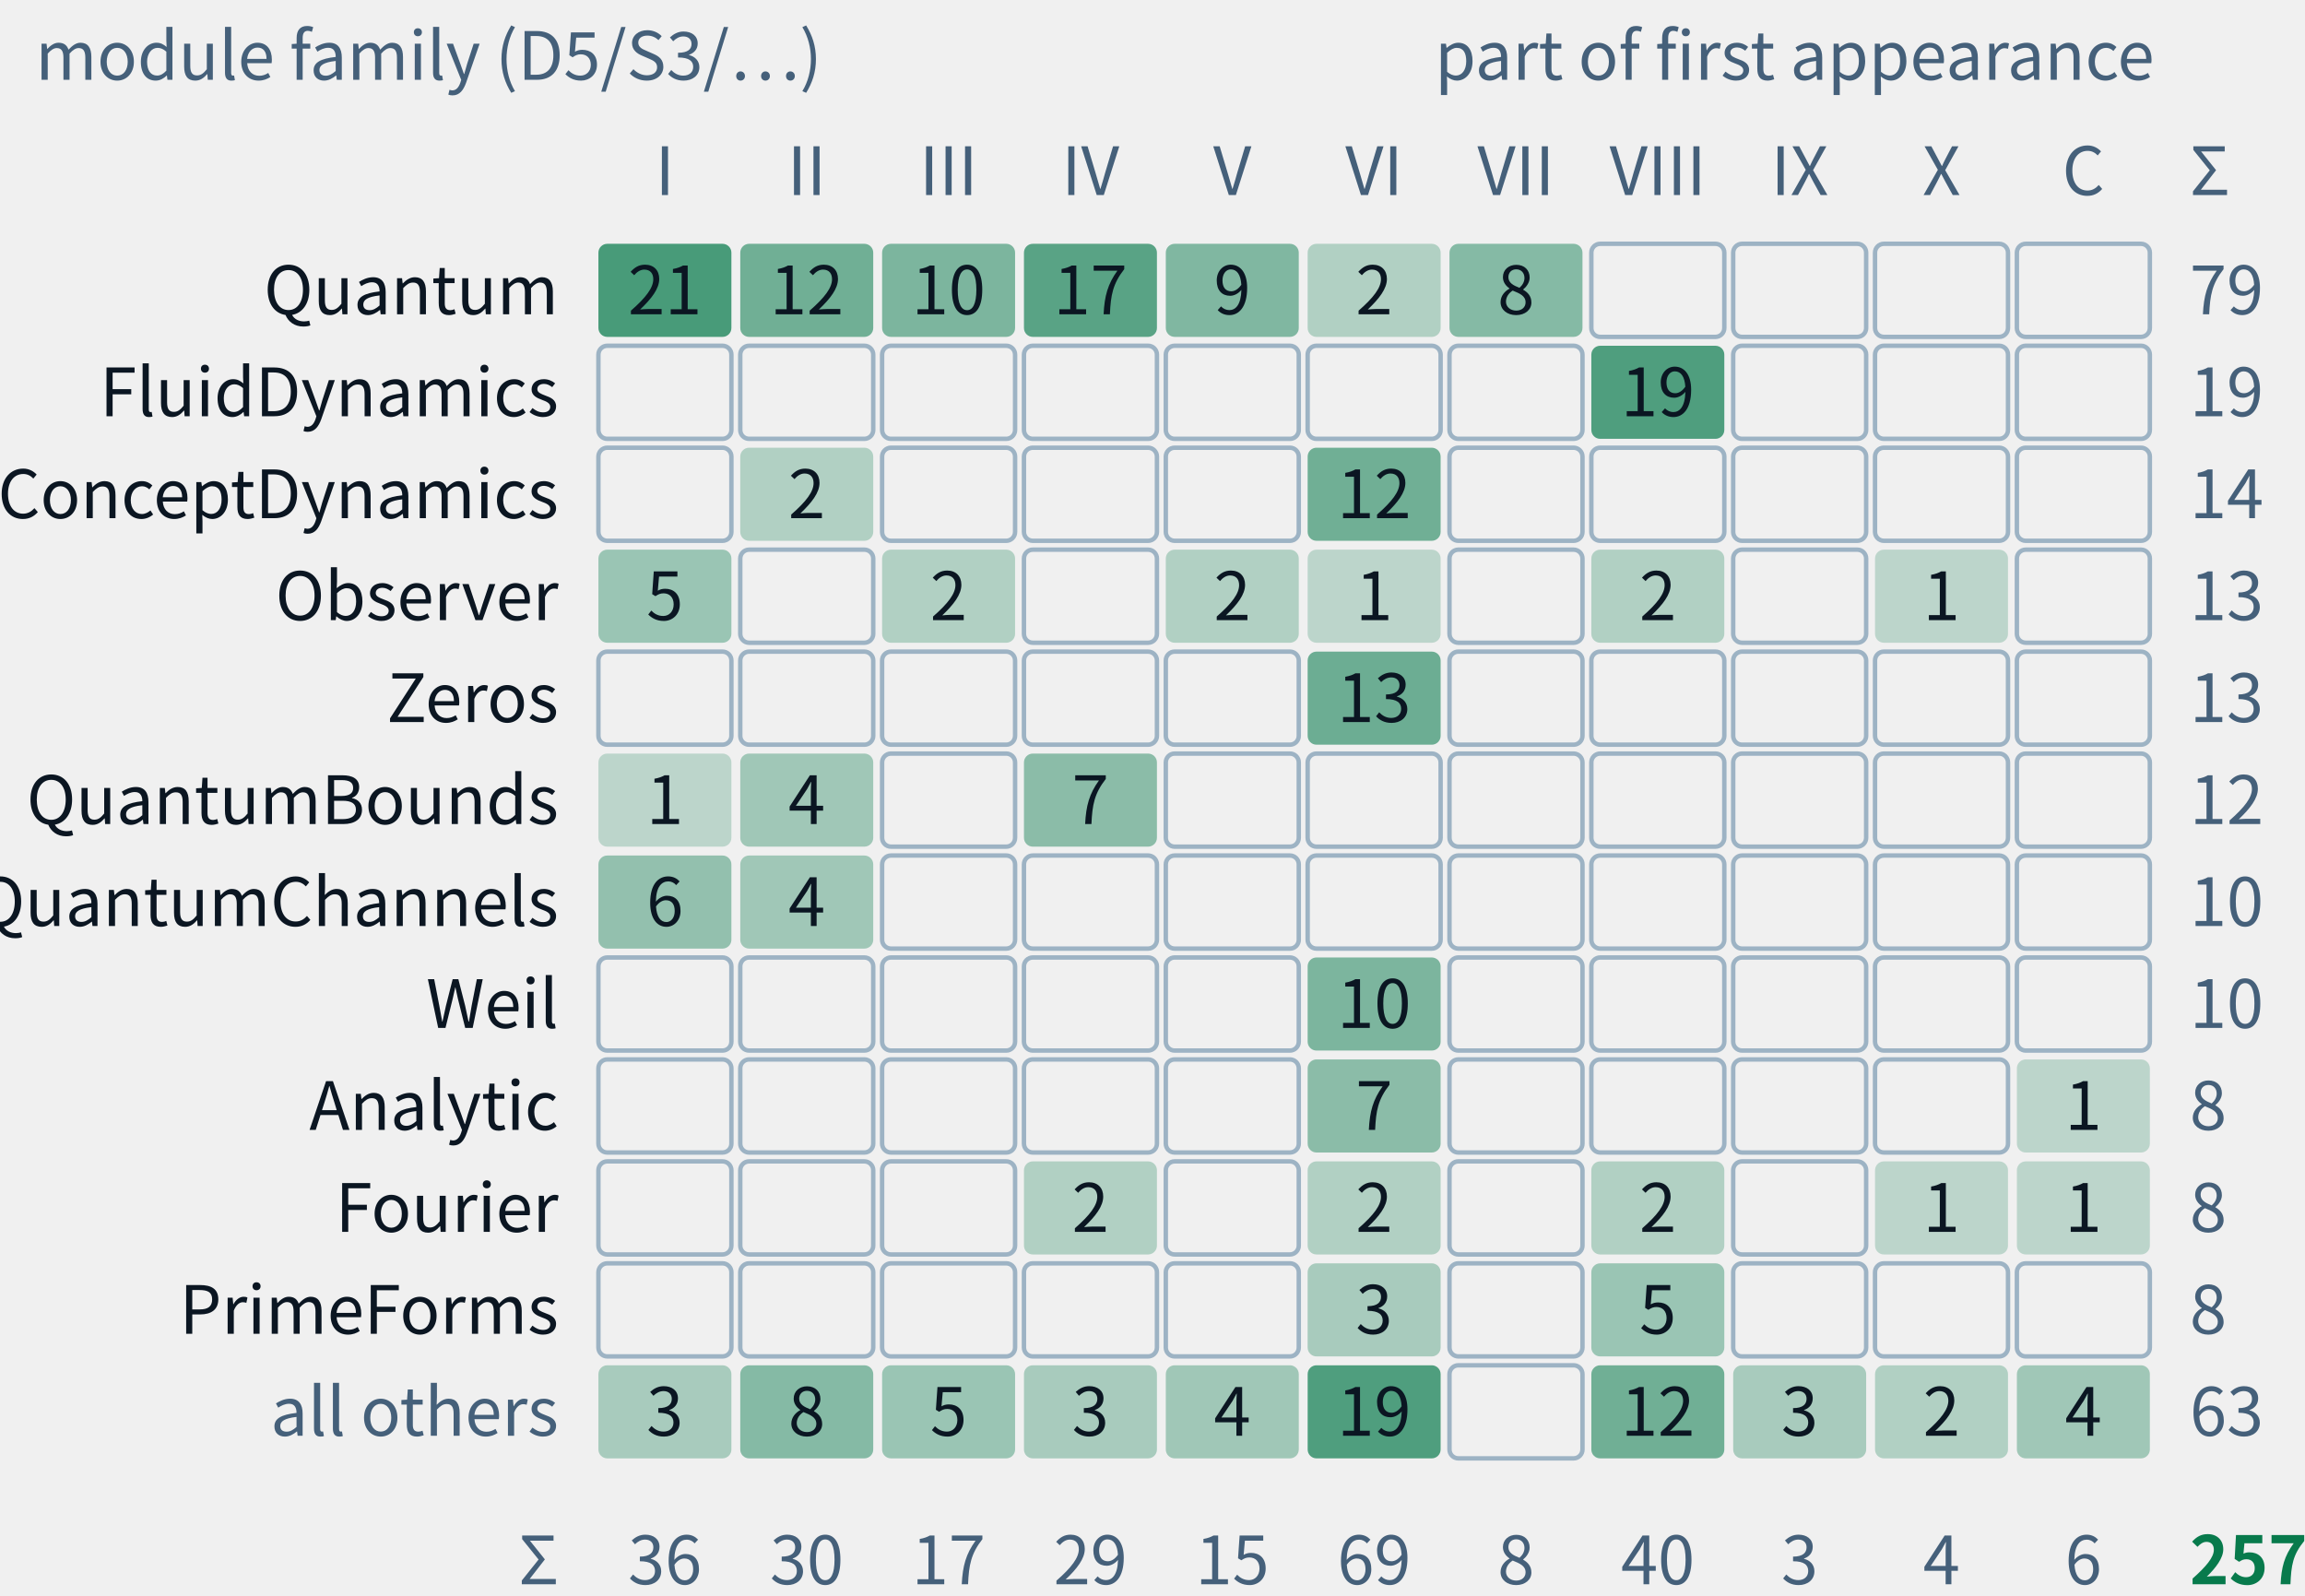
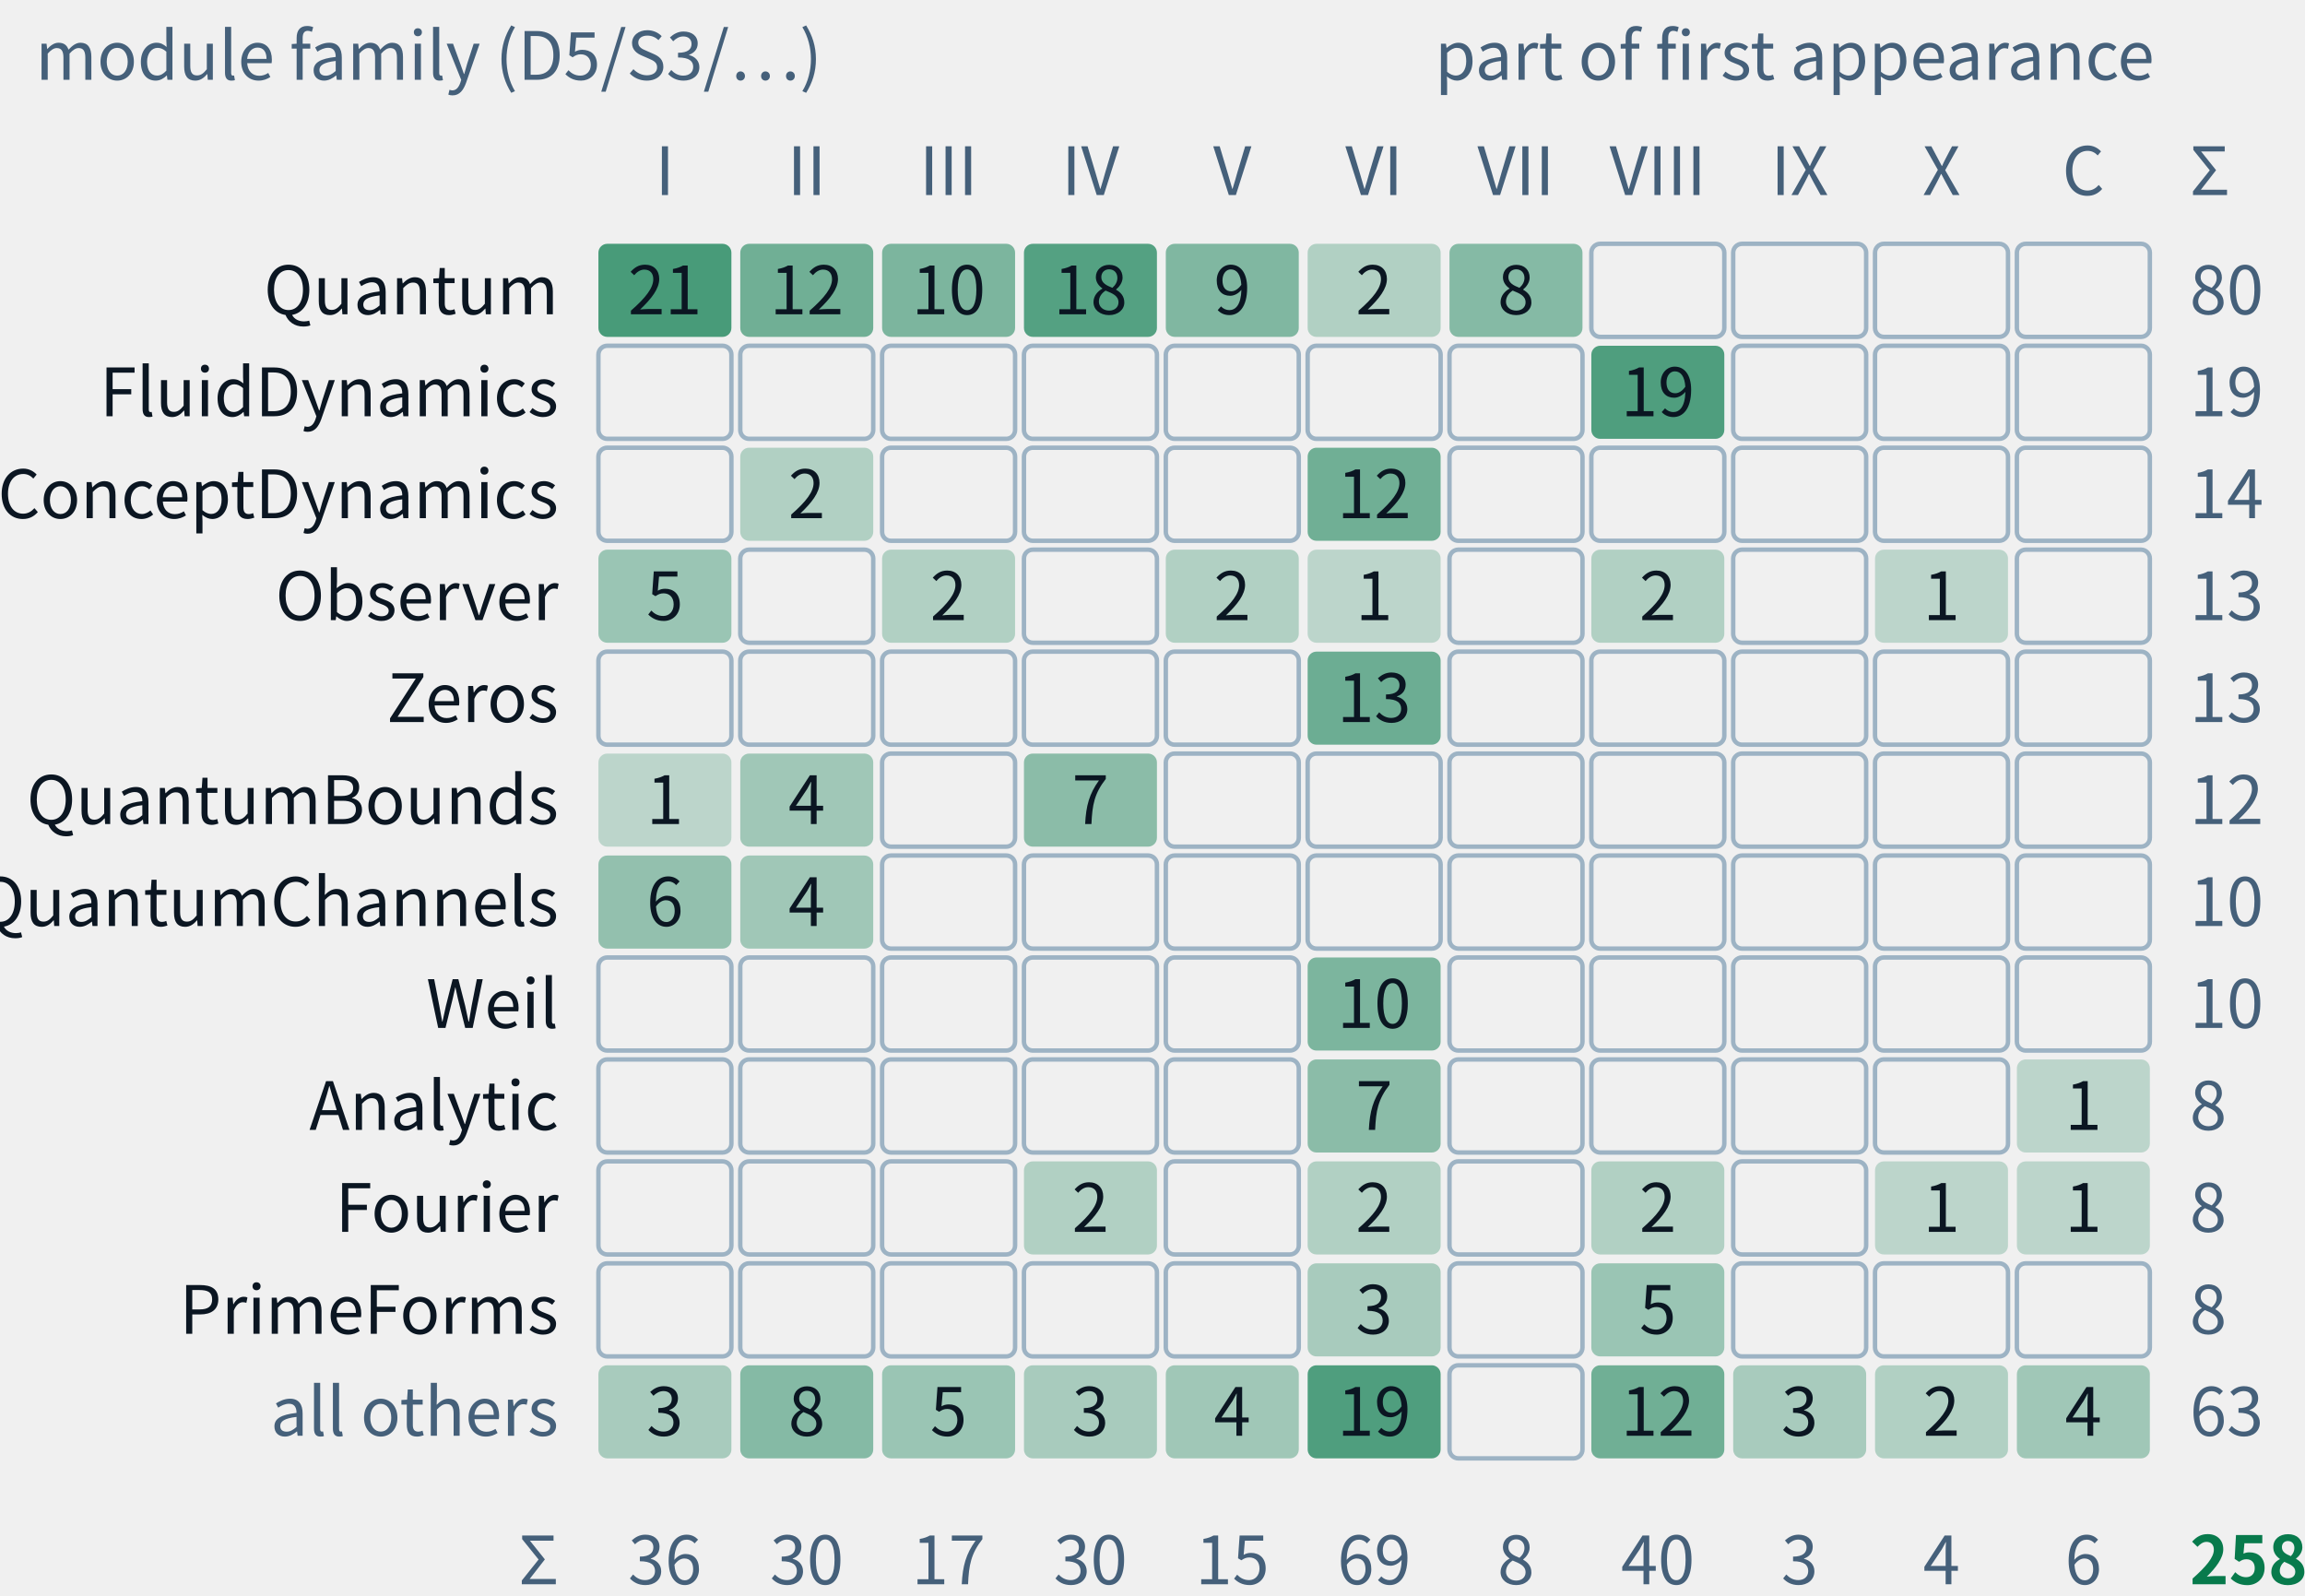
- <svg xmlns="http://www.w3.org/2000/svg" class="tr-fig" data-tr-fig="appc-modules-by-part" data-lang="en" viewBox="0 0 520 360" width="520" height="360" font-family="'Noto Sans SC', 'Noto Sans CJK SC', 'Source Sans 3', 'PingFang SC', 'Microsoft YaHei', system-ui, sans-serif" role="img" aria-label="A grid of counts: the rows are module families of trureturing, from top to bottom Quantum, FluidDynamics, ConceptDynamics, Observer, Zeros, QuantumBounds, QuantumChannels, Weil, Analytic, Fourier, PrimeForms and all others; the columns are Parts I to X and the coda with the appendices. Each cell gives how many theorems of that family first appear in that part, the darker the more, blank for none. The Quantum family is the largest, 79 theorems, spread over Parts I to VII; all 19 of FluidDynamics are in Part VIII; Zeros and Weil appear only in Part VI. They add up to 257, the C.1 index of appendix C.">
+ <svg xmlns="http://www.w3.org/2000/svg" class="tr-fig" data-tr-fig="appc-modules-by-part" data-lang="en" viewBox="0 0 520 360" width="520" height="360" font-family="'Noto Sans SC', 'Noto Sans CJK SC', 'Source Sans 3', 'PingFang SC', 'Microsoft YaHei', system-ui, sans-serif" role="img" aria-label="A grid of counts: the rows are module families of trureturing, from top to bottom Quantum, FluidDynamics, ConceptDynamics, Observer, Zeros, QuantumBounds, QuantumChannels, Weil, Analytic, Fourier, PrimeForms and all others; the columns are Parts I to X and the coda with the appendices. Each cell gives how many theorems of that family first appear in that part, the darker the more, blank for none. The Quantum family is the largest, 80 theorems, spread over Parts I to VII; all 19 of FluidDynamics are in Part VIII; Zeros and Weil appear only in Part VI. They add up to 258, the C.1 index of appendix C.">
  <style>.ts-ink{stroke:#0b1622}.tf-ink{fill:#0b1622}.ts-dim{stroke:#45607a}.tf-dim{fill:#45607a}.ts-faint{stroke:#9db3c4}.tf-faint{fill:#9db3c4}.ts-edge{stroke:#b9d0dd}.tf-edge{fill:#b9d0dd}.ts-hot{stroke:#5f9bb5}.tf-hot{fill:#5f9bb5}.ts-bg{stroke:#ffffff}.tf-bg{fill:#ffffff}.ts-panel{stroke:#eef5f9}.tf-panel{fill:#eef5f9}.ts-sheet{stroke:#f7fbfd}.tf-sheet{fill:#f7fbfd}.ts-cyan{stroke:#007c8a}.tf-cyan{fill:#007c8a}.ts-magenta{stroke:#b0128f}.tf-magenta{fill:#b0128f}.ts-amber{stroke:#946200}.tf-amber{fill:#946200}.ts-violet{stroke:#5a45c8}.tf-violet{fill:#5a45c8}.ts-ok{stroke:#087a4c}.tf-ok{fill:#087a4c}.ts-warn{stroke:#c21f3a}.tf-warn{fill:#c21f3a}.ts-blue{stroke:#1d5fd0}.tf-blue{fill:#1d5fd0}.ts-orange{stroke:#b85410}.tf-orange{fill:#b85410}.ts-sigma{stroke:#28405a}.tf-sigma{fill:#28405a}@media (prefers-color-scheme:dark){.ts-ink{stroke:#d4efff}.tf-ink{fill:#d4efff}.ts-dim{stroke:#6f8ea5}.tf-dim{fill:#6f8ea5}.ts-faint{stroke:#34506a}.tf-faint{fill:#34506a}.ts-edge{stroke:#143049}.tf-edge{fill:#143049}.ts-hot{stroke:#1f5d7c}.tf-hot{fill:#1f5d7c}.ts-bg{stroke:#03060c}.tf-bg{fill:#03060c}.ts-panel{stroke:#07101b}.tf-panel{fill:#07101b}.ts-sheet{stroke:#050c16}.tf-sheet{fill:#050c16}.ts-cyan{stroke:#19f0ff}.tf-cyan{fill:#19f0ff}.ts-magenta{stroke:#ff2fd0}.tf-magenta{fill:#ff2fd0}.ts-amber{stroke:#ffc83d}.tf-amber{fill:#ffc83d}.ts-violet{stroke:#9d8cff}.tf-violet{fill:#9d8cff}.ts-ok{stroke:#46ffb2}.tf-ok{fill:#46ffb2}.ts-warn{stroke:#ff5064}.tf-warn{fill:#ff5064}.ts-blue{stroke:#2a7bff}.tf-blue{fill:#2a7bff}.ts-orange{stroke:#ff8a3c}.tf-orange{fill:#ff8a3c}.ts-sigma{stroke:#cfe3ff}.tf-sigma{fill:#cfe3ff}}</style>
  <text class="tf-dim" x="8" y="18" font-size="15">module family (D5/S3/…)</text>
  <text class="tf-dim" x="486" y="18" font-size="15" text-anchor="end">part of first appearance</text>
  <text class="tf-dim" x="150" y="44" font-size="15" text-anchor="middle">I</text>
  <text class="tf-dim" x="182" y="44" font-size="15" text-anchor="middle">II</text>
  <text class="tf-dim" x="214" y="44" font-size="15" text-anchor="middle">III</text>
  <text class="tf-dim" x="246" y="44" font-size="15" text-anchor="middle">IV</text>
  <text class="tf-dim" x="278" y="44" font-size="15" text-anchor="middle">V</text>
  <text class="tf-dim" x="310" y="44" font-size="15" text-anchor="middle">VI</text>
  <text class="tf-dim" x="342" y="44" font-size="15" text-anchor="middle">VII</text>
  <text class="tf-dim" x="374" y="44" font-size="15" text-anchor="middle">VIII</text>
  <text class="tf-dim" x="406" y="44" font-size="15" text-anchor="middle">IX</text>
  <text class="tf-dim" x="438" y="44" font-size="15" text-anchor="middle">X</text>
  <text class="tf-dim" x="470" y="44" font-size="15" text-anchor="middle">C</text>
  <text class="tf-ink" x="126" y="70.9" font-size="15" text-anchor="end">Quantum</text>
  <rect x="135" y="55" width="30" height="21" rx="2" class="tf-ok" fill-opacity="0.72" />
  <text class="tf-ink" x="150" y="70.9" font-size="15" text-anchor="middle">21</text>
  <rect x="167" y="55" width="30" height="21" rx="2" class="tf-ok" fill-opacity="0.55" />
  <text class="tf-ink" x="182" y="70.9" font-size="15" text-anchor="middle">12</text>
  <rect x="199" y="55" width="30" height="21" rx="2" class="tf-ok" fill-opacity="0.5" />
  <text class="tf-ink" x="214" y="70.9" font-size="15" text-anchor="middle">10</text>
-   <rect x="231" y="55" width="30" height="21" rx="2" class="tf-ok" fill-opacity="0.65" />
-   <text class="tf-ink" x="246" y="70.9" font-size="15" text-anchor="middle">17</text>
+   <rect x="231" y="55" width="30" height="21" rx="2" class="tf-ok" fill-opacity="0.67" />
+   <text class="tf-ink" x="246" y="70.9" font-size="15" text-anchor="middle">18</text>
  <rect x="263" y="55" width="30" height="21" rx="2" class="tf-ok" fill-opacity="0.48" />
  <text class="tf-ink" x="278" y="70.9" font-size="15" text-anchor="middle">9</text>
  <rect x="295" y="55" width="30" height="21" rx="2" class="tf-ok" fill-opacity="0.27" />
  <text class="tf-ink" x="310" y="70.9" font-size="15" text-anchor="middle">2</text>
  <rect x="327" y="55" width="30" height="21" rx="2" class="tf-ok" fill-opacity="0.46" />
  <text class="tf-ink" x="342" y="70.9" font-size="15" text-anchor="middle">8</text>
  <rect x="359" y="55" width="30" height="21" rx="2" class="ts-faint" stroke-width="1" fill="none" />
  <rect x="391" y="55" width="30" height="21" rx="2" class="ts-faint" stroke-width="1" fill="none" />
  <rect x="423" y="55" width="30" height="21" rx="2" class="ts-faint" stroke-width="1" fill="none" />
  <rect x="455" y="55" width="30" height="21" rx="2" class="ts-faint" stroke-width="1" fill="none" />
-   <text class="tf-dim" x="494" y="70.9" font-size="15">79</text>
+   <text class="tf-dim" x="494" y="70.9" font-size="15">80</text>
  <text class="tf-ink" x="126" y="93.9" font-size="15" text-anchor="end">FluidDynamics</text>
  <rect x="135" y="78" width="30" height="21" rx="2" class="ts-faint" stroke-width="1" fill="none" />
  <rect x="167" y="78" width="30" height="21" rx="2" class="ts-faint" stroke-width="1" fill="none" />
  <rect x="199" y="78" width="30" height="21" rx="2" class="ts-faint" stroke-width="1" fill="none" />
  <rect x="231" y="78" width="30" height="21" rx="2" class="ts-faint" stroke-width="1" fill="none" />
  <rect x="263" y="78" width="30" height="21" rx="2" class="ts-faint" stroke-width="1" fill="none" />
  <rect x="295" y="78" width="30" height="21" rx="2" class="ts-faint" stroke-width="1" fill="none" />
  <rect x="327" y="78" width="30" height="21" rx="2" class="ts-faint" stroke-width="1" fill="none" />
  <rect x="359" y="78" width="30" height="21" rx="2" class="tf-ok" fill-opacity="0.69" />
  <text class="tf-ink" x="374" y="93.9" font-size="15" text-anchor="middle">19</text>
  <rect x="391" y="78" width="30" height="21" rx="2" class="ts-faint" stroke-width="1" fill="none" />
  <rect x="423" y="78" width="30" height="21" rx="2" class="ts-faint" stroke-width="1" fill="none" />
  <rect x="455" y="78" width="30" height="21" rx="2" class="ts-faint" stroke-width="1" fill="none" />
  <text class="tf-dim" x="494" y="93.9" font-size="15">19</text>
  <text class="tf-ink" x="126" y="116.9" font-size="15" text-anchor="end">ConceptDynamics</text>
  <rect x="135" y="101" width="30" height="21" rx="2" class="ts-faint" stroke-width="1" fill="none" />
  <rect x="167" y="101" width="30" height="21" rx="2" class="tf-ok" fill-opacity="0.27" />
  <text class="tf-ink" x="182" y="116.9" font-size="15" text-anchor="middle">2</text>
  <rect x="199" y="101" width="30" height="21" rx="2" class="ts-faint" stroke-width="1" fill="none" />
  <rect x="231" y="101" width="30" height="21" rx="2" class="ts-faint" stroke-width="1" fill="none" />
  <rect x="263" y="101" width="30" height="21" rx="2" class="ts-faint" stroke-width="1" fill="none" />
  <rect x="295" y="101" width="30" height="21" rx="2" class="tf-ok" fill-opacity="0.55" />
  <text class="tf-ink" x="310" y="116.9" font-size="15" text-anchor="middle">12</text>
  <rect x="327" y="101" width="30" height="21" rx="2" class="ts-faint" stroke-width="1" fill="none" />
  <rect x="359" y="101" width="30" height="21" rx="2" class="ts-faint" stroke-width="1" fill="none" />
  <rect x="391" y="101" width="30" height="21" rx="2" class="ts-faint" stroke-width="1" fill="none" />
  <rect x="423" y="101" width="30" height="21" rx="2" class="ts-faint" stroke-width="1" fill="none" />
  <rect x="455" y="101" width="30" height="21" rx="2" class="ts-faint" stroke-width="1" fill="none" />
  <text class="tf-dim" x="494" y="116.9" font-size="15">14</text>
  <text class="tf-ink" x="126" y="139.9" font-size="15" text-anchor="end">Observer</text>
  <rect x="135" y="124" width="30" height="21" rx="2" class="tf-ok" fill-opacity="0.37" />
  <text class="tf-ink" x="150" y="139.9" font-size="15" text-anchor="middle">5</text>
  <rect x="167" y="124" width="30" height="21" rx="2" class="ts-faint" stroke-width="1" fill="none" />
  <rect x="199" y="124" width="30" height="21" rx="2" class="tf-ok" fill-opacity="0.27" />
  <text class="tf-ink" x="214" y="139.9" font-size="15" text-anchor="middle">2</text>
  <rect x="231" y="124" width="30" height="21" rx="2" class="ts-faint" stroke-width="1" fill="none" />
  <rect x="263" y="124" width="30" height="21" rx="2" class="tf-ok" fill-opacity="0.27" />
  <text class="tf-ink" x="278" y="139.9" font-size="15" text-anchor="middle">2</text>
  <rect x="295" y="124" width="30" height="21" rx="2" class="tf-ok" fill-opacity="0.22" />
  <text class="tf-ink" x="310" y="139.9" font-size="15" text-anchor="middle">1</text>
  <rect x="327" y="124" width="30" height="21" rx="2" class="ts-faint" stroke-width="1" fill="none" />
  <rect x="359" y="124" width="30" height="21" rx="2" class="tf-ok" fill-opacity="0.27" />
  <text class="tf-ink" x="374" y="139.9" font-size="15" text-anchor="middle">2</text>
  <rect x="391" y="124" width="30" height="21" rx="2" class="ts-faint" stroke-width="1" fill="none" />
  <rect x="423" y="124" width="30" height="21" rx="2" class="tf-ok" fill-opacity="0.22" />
  <text class="tf-ink" x="438" y="139.9" font-size="15" text-anchor="middle">1</text>
  <rect x="455" y="124" width="30" height="21" rx="2" class="ts-faint" stroke-width="1" fill="none" />
  <text class="tf-dim" x="494" y="139.9" font-size="15">13</text>
  <text class="tf-ink" x="126" y="162.9" font-size="15" text-anchor="end">Zeros</text>
  <rect x="135" y="147" width="30" height="21" rx="2" class="ts-faint" stroke-width="1" fill="none" />
  <rect x="167" y="147" width="30" height="21" rx="2" class="ts-faint" stroke-width="1" fill="none" />
  <rect x="199" y="147" width="30" height="21" rx="2" class="ts-faint" stroke-width="1" fill="none" />
  <rect x="231" y="147" width="30" height="21" rx="2" class="ts-faint" stroke-width="1" fill="none" />
  <rect x="263" y="147" width="30" height="21" rx="2" class="ts-faint" stroke-width="1" fill="none" />
  <rect x="295" y="147" width="30" height="21" rx="2" class="tf-ok" fill-opacity="0.57" />
  <text class="tf-ink" x="310" y="162.9" font-size="15" text-anchor="middle">13</text>
  <rect x="327" y="147" width="30" height="21" rx="2" class="ts-faint" stroke-width="1" fill="none" />
  <rect x="359" y="147" width="30" height="21" rx="2" class="ts-faint" stroke-width="1" fill="none" />
  <rect x="391" y="147" width="30" height="21" rx="2" class="ts-faint" stroke-width="1" fill="none" />
  <rect x="423" y="147" width="30" height="21" rx="2" class="ts-faint" stroke-width="1" fill="none" />
  <rect x="455" y="147" width="30" height="21" rx="2" class="ts-faint" stroke-width="1" fill="none" />
  <text class="tf-dim" x="494" y="162.9" font-size="15">13</text>
  <text class="tf-ink" x="126" y="185.9" font-size="15" text-anchor="end">QuantumBounds</text>
  <rect x="135" y="170" width="30" height="21" rx="2" class="tf-ok" fill-opacity="0.22" />
  <text class="tf-ink" x="150" y="185.9" font-size="15" text-anchor="middle">1</text>
  <rect x="167" y="170" width="30" height="21" rx="2" class="tf-ok" fill-opacity="0.34" />
  <text class="tf-ink" x="182" y="185.9" font-size="15" text-anchor="middle">4</text>
  <rect x="199" y="170" width="30" height="21" rx="2" class="ts-faint" stroke-width="1" fill="none" />
  <rect x="231" y="170" width="30" height="21" rx="2" class="tf-ok" fill-opacity="0.43" />
  <text class="tf-ink" x="246" y="185.9" font-size="15" text-anchor="middle">7</text>
  <rect x="263" y="170" width="30" height="21" rx="2" class="ts-faint" stroke-width="1" fill="none" />
  <rect x="295" y="170" width="30" height="21" rx="2" class="ts-faint" stroke-width="1" fill="none" />
  <rect x="327" y="170" width="30" height="21" rx="2" class="ts-faint" stroke-width="1" fill="none" />
  <rect x="359" y="170" width="30" height="21" rx="2" class="ts-faint" stroke-width="1" fill="none" />
  <rect x="391" y="170" width="30" height="21" rx="2" class="ts-faint" stroke-width="1" fill="none" />
  <rect x="423" y="170" width="30" height="21" rx="2" class="ts-faint" stroke-width="1" fill="none" />
  <rect x="455" y="170" width="30" height="21" rx="2" class="ts-faint" stroke-width="1" fill="none" />
  <text class="tf-dim" x="494" y="185.9" font-size="15">12</text>
  <text class="tf-ink" x="126" y="208.9" font-size="15" text-anchor="end">QuantumChannels</text>
  <rect x="135" y="193" width="30" height="21" rx="2" class="tf-ok" fill-opacity="0.4" />
  <text class="tf-ink" x="150" y="208.9" font-size="15" text-anchor="middle">6</text>
  <rect x="167" y="193" width="30" height="21" rx="2" class="tf-ok" fill-opacity="0.34" />
  <text class="tf-ink" x="182" y="208.9" font-size="15" text-anchor="middle">4</text>
  <rect x="199" y="193" width="30" height="21" rx="2" class="ts-faint" stroke-width="1" fill="none" />
  <rect x="231" y="193" width="30" height="21" rx="2" class="ts-faint" stroke-width="1" fill="none" />
  <rect x="263" y="193" width="30" height="21" rx="2" class="ts-faint" stroke-width="1" fill="none" />
  <rect x="295" y="193" width="30" height="21" rx="2" class="ts-faint" stroke-width="1" fill="none" />
  <rect x="327" y="193" width="30" height="21" rx="2" class="ts-faint" stroke-width="1" fill="none" />
  <rect x="359" y="193" width="30" height="21" rx="2" class="ts-faint" stroke-width="1" fill="none" />
  <rect x="391" y="193" width="30" height="21" rx="2" class="ts-faint" stroke-width="1" fill="none" />
  <rect x="423" y="193" width="30" height="21" rx="2" class="ts-faint" stroke-width="1" fill="none" />
  <rect x="455" y="193" width="30" height="21" rx="2" class="ts-faint" stroke-width="1" fill="none" />
  <text class="tf-dim" x="494" y="208.9" font-size="15">10</text>
  <text class="tf-ink" x="126" y="231.9" font-size="15" text-anchor="end">Weil</text>
  <rect x="135" y="216" width="30" height="21" rx="2" class="ts-faint" stroke-width="1" fill="none" />
  <rect x="167" y="216" width="30" height="21" rx="2" class="ts-faint" stroke-width="1" fill="none" />
  <rect x="199" y="216" width="30" height="21" rx="2" class="ts-faint" stroke-width="1" fill="none" />
  <rect x="231" y="216" width="30" height="21" rx="2" class="ts-faint" stroke-width="1" fill="none" />
  <rect x="263" y="216" width="30" height="21" rx="2" class="ts-faint" stroke-width="1" fill="none" />
  <rect x="295" y="216" width="30" height="21" rx="2" class="tf-ok" fill-opacity="0.5" />
  <text class="tf-ink" x="310" y="231.9" font-size="15" text-anchor="middle">10</text>
  <rect x="327" y="216" width="30" height="21" rx="2" class="ts-faint" stroke-width="1" fill="none" />
  <rect x="359" y="216" width="30" height="21" rx="2" class="ts-faint" stroke-width="1" fill="none" />
  <rect x="391" y="216" width="30" height="21" rx="2" class="ts-faint" stroke-width="1" fill="none" />
  <rect x="423" y="216" width="30" height="21" rx="2" class="ts-faint" stroke-width="1" fill="none" />
  <rect x="455" y="216" width="30" height="21" rx="2" class="ts-faint" stroke-width="1" fill="none" />
  <text class="tf-dim" x="494" y="231.9" font-size="15">10</text>
  <text class="tf-ink" x="126" y="254.9" font-size="15" text-anchor="end">Analytic</text>
  <rect x="135" y="239" width="30" height="21" rx="2" class="ts-faint" stroke-width="1" fill="none" />
  <rect x="167" y="239" width="30" height="21" rx="2" class="ts-faint" stroke-width="1" fill="none" />
  <rect x="199" y="239" width="30" height="21" rx="2" class="ts-faint" stroke-width="1" fill="none" />
  <rect x="231" y="239" width="30" height="21" rx="2" class="ts-faint" stroke-width="1" fill="none" />
  <rect x="263" y="239" width="30" height="21" rx="2" class="ts-faint" stroke-width="1" fill="none" />
  <rect x="295" y="239" width="30" height="21" rx="2" class="tf-ok" fill-opacity="0.43" />
  <text class="tf-ink" x="310" y="254.9" font-size="15" text-anchor="middle">7</text>
  <rect x="327" y="239" width="30" height="21" rx="2" class="ts-faint" stroke-width="1" fill="none" />
  <rect x="359" y="239" width="30" height="21" rx="2" class="ts-faint" stroke-width="1" fill="none" />
  <rect x="391" y="239" width="30" height="21" rx="2" class="ts-faint" stroke-width="1" fill="none" />
  <rect x="423" y="239" width="30" height="21" rx="2" class="ts-faint" stroke-width="1" fill="none" />
  <rect x="455" y="239" width="30" height="21" rx="2" class="tf-ok" fill-opacity="0.22" />
  <text class="tf-ink" x="470" y="254.9" font-size="15" text-anchor="middle">1</text>
  <text class="tf-dim" x="494" y="254.9" font-size="15">8</text>
  <text class="tf-ink" x="126" y="277.9" font-size="15" text-anchor="end">Fourier</text>
  <rect x="135" y="262" width="30" height="21" rx="2" class="ts-faint" stroke-width="1" fill="none" />
  <rect x="167" y="262" width="30" height="21" rx="2" class="ts-faint" stroke-width="1" fill="none" />
  <rect x="199" y="262" width="30" height="21" rx="2" class="ts-faint" stroke-width="1" fill="none" />
  <rect x="231" y="262" width="30" height="21" rx="2" class="tf-ok" fill-opacity="0.27" />
  <text class="tf-ink" x="246" y="277.9" font-size="15" text-anchor="middle">2</text>
  <rect x="263" y="262" width="30" height="21" rx="2" class="ts-faint" stroke-width="1" fill="none" />
  <rect x="295" y="262" width="30" height="21" rx="2" class="tf-ok" fill-opacity="0.27" />
  <text class="tf-ink" x="310" y="277.9" font-size="15" text-anchor="middle">2</text>
  <rect x="327" y="262" width="30" height="21" rx="2" class="ts-faint" stroke-width="1" fill="none" />
  <rect x="359" y="262" width="30" height="21" rx="2" class="tf-ok" fill-opacity="0.27" />
  <text class="tf-ink" x="374" y="277.9" font-size="15" text-anchor="middle">2</text>
  <rect x="391" y="262" width="30" height="21" rx="2" class="ts-faint" stroke-width="1" fill="none" />
  <rect x="423" y="262" width="30" height="21" rx="2" class="tf-ok" fill-opacity="0.22" />
  <text class="tf-ink" x="438" y="277.9" font-size="15" text-anchor="middle">1</text>
  <rect x="455" y="262" width="30" height="21" rx="2" class="tf-ok" fill-opacity="0.22" />
  <text class="tf-ink" x="470" y="277.9" font-size="15" text-anchor="middle">1</text>
  <text class="tf-dim" x="494" y="277.9" font-size="15">8</text>
  <text class="tf-ink" x="126" y="300.9" font-size="15" text-anchor="end">PrimeForms</text>
  <rect x="135" y="285" width="30" height="21" rx="2" class="ts-faint" stroke-width="1" fill="none" />
  <rect x="167" y="285" width="30" height="21" rx="2" class="ts-faint" stroke-width="1" fill="none" />
  <rect x="199" y="285" width="30" height="21" rx="2" class="ts-faint" stroke-width="1" fill="none" />
  <rect x="231" y="285" width="30" height="21" rx="2" class="ts-faint" stroke-width="1" fill="none" />
  <rect x="263" y="285" width="30" height="21" rx="2" class="ts-faint" stroke-width="1" fill="none" />
  <rect x="295" y="285" width="30" height="21" rx="2" class="tf-ok" fill-opacity="0.31" />
  <text class="tf-ink" x="310" y="300.9" font-size="15" text-anchor="middle">3</text>
  <rect x="327" y="285" width="30" height="21" rx="2" class="ts-faint" stroke-width="1" fill="none" />
  <rect x="359" y="285" width="30" height="21" rx="2" class="tf-ok" fill-opacity="0.37" />
  <text class="tf-ink" x="374" y="300.9" font-size="15" text-anchor="middle">5</text>
  <rect x="391" y="285" width="30" height="21" rx="2" class="ts-faint" stroke-width="1" fill="none" />
  <rect x="423" y="285" width="30" height="21" rx="2" class="ts-faint" stroke-width="1" fill="none" />
  <rect x="455" y="285" width="30" height="21" rx="2" class="ts-faint" stroke-width="1" fill="none" />
  <text class="tf-dim" x="494" y="300.9" font-size="15">8</text>
  <text class="tf-dim" x="126" y="323.9" font-size="15" text-anchor="end">all others</text>
  <rect x="135" y="308" width="30" height="21" rx="2" class="tf-ok" fill-opacity="0.31" />
  <text class="tf-ink" x="150" y="323.9" font-size="15" text-anchor="middle">3</text>
  <rect x="167" y="308" width="30" height="21" rx="2" class="tf-ok" fill-opacity="0.46" />
  <text class="tf-ink" x="182" y="323.9" font-size="15" text-anchor="middle">8</text>
  <rect x="199" y="308" width="30" height="21" rx="2" class="tf-ok" fill-opacity="0.37" />
  <text class="tf-ink" x="214" y="323.9" font-size="15" text-anchor="middle">5</text>
  <rect x="231" y="308" width="30" height="21" rx="2" class="tf-ok" fill-opacity="0.31" />
  <text class="tf-ink" x="246" y="323.9" font-size="15" text-anchor="middle">3</text>
  <rect x="263" y="308" width="30" height="21" rx="2" class="tf-ok" fill-opacity="0.34" />
  <text class="tf-ink" x="278" y="323.9" font-size="15" text-anchor="middle">4</text>
  <rect x="295" y="308" width="30" height="21" rx="2" class="tf-ok" fill-opacity="0.69" />
  <text class="tf-ink" x="310" y="323.9" font-size="15" text-anchor="middle">19</text>
  <rect x="327" y="308" width="30" height="21" rx="2" class="ts-faint" stroke-width="1" fill="none" />
  <rect x="359" y="308" width="30" height="21" rx="2" class="tf-ok" fill-opacity="0.55" />
  <text class="tf-ink" x="374" y="323.9" font-size="15" text-anchor="middle">12</text>
  <rect x="391" y="308" width="30" height="21" rx="2" class="tf-ok" fill-opacity="0.31" />
  <text class="tf-ink" x="406" y="323.9" font-size="15" text-anchor="middle">3</text>
  <rect x="423" y="308" width="30" height="21" rx="2" class="tf-ok" fill-opacity="0.27" />
  <text class="tf-ink" x="438" y="323.9" font-size="15" text-anchor="middle">2</text>
  <rect x="455" y="308" width="30" height="21" rx="2" class="tf-ok" fill-opacity="0.34" />
  <text class="tf-ink" x="470" y="323.9" font-size="15" text-anchor="middle">4</text>
  <text class="tf-dim" x="494" y="323.9" font-size="15">63</text>
  <text class="tf-dim" x="494" y="44" font-size="15">Σ</text>
  <text class="tf-dim" x="126" y="357.4" font-size="15" text-anchor="end">Σ</text>
  <text class="tf-dim" x="150" y="357.4" font-size="15" text-anchor="middle">36</text>
  <text class="tf-dim" x="182" y="357.4" font-size="15" text-anchor="middle">30</text>
  <text class="tf-dim" x="214" y="357.4" font-size="15" text-anchor="middle">17</text>
-   <text class="tf-dim" x="246" y="357.4" font-size="15" text-anchor="middle">29</text>
+   <text class="tf-dim" x="246" y="357.4" font-size="15" text-anchor="middle">30</text>
  <text class="tf-dim" x="278" y="357.4" font-size="15" text-anchor="middle">15</text>
  <text class="tf-dim" x="310" y="357.4" font-size="15" text-anchor="middle">69</text>
  <text class="tf-dim" x="342" y="357.4" font-size="15" text-anchor="middle">8</text>
  <text class="tf-dim" x="374" y="357.4" font-size="15" text-anchor="middle">40</text>
  <text class="tf-dim" x="406" y="357.4" font-size="15" text-anchor="middle">3</text>
  <text class="tf-dim" x="438" y="357.4" font-size="15" text-anchor="middle">4</text>
  <text class="tf-dim" x="470" y="357.4" font-size="15" text-anchor="middle">6</text>
-   <text class="tf-ok" x="494" y="357.4" font-size="15" font-weight="600">257</text>
+   <text class="tf-ok" x="494" y="357.4" font-size="15" font-weight="600">258</text>
</svg>
